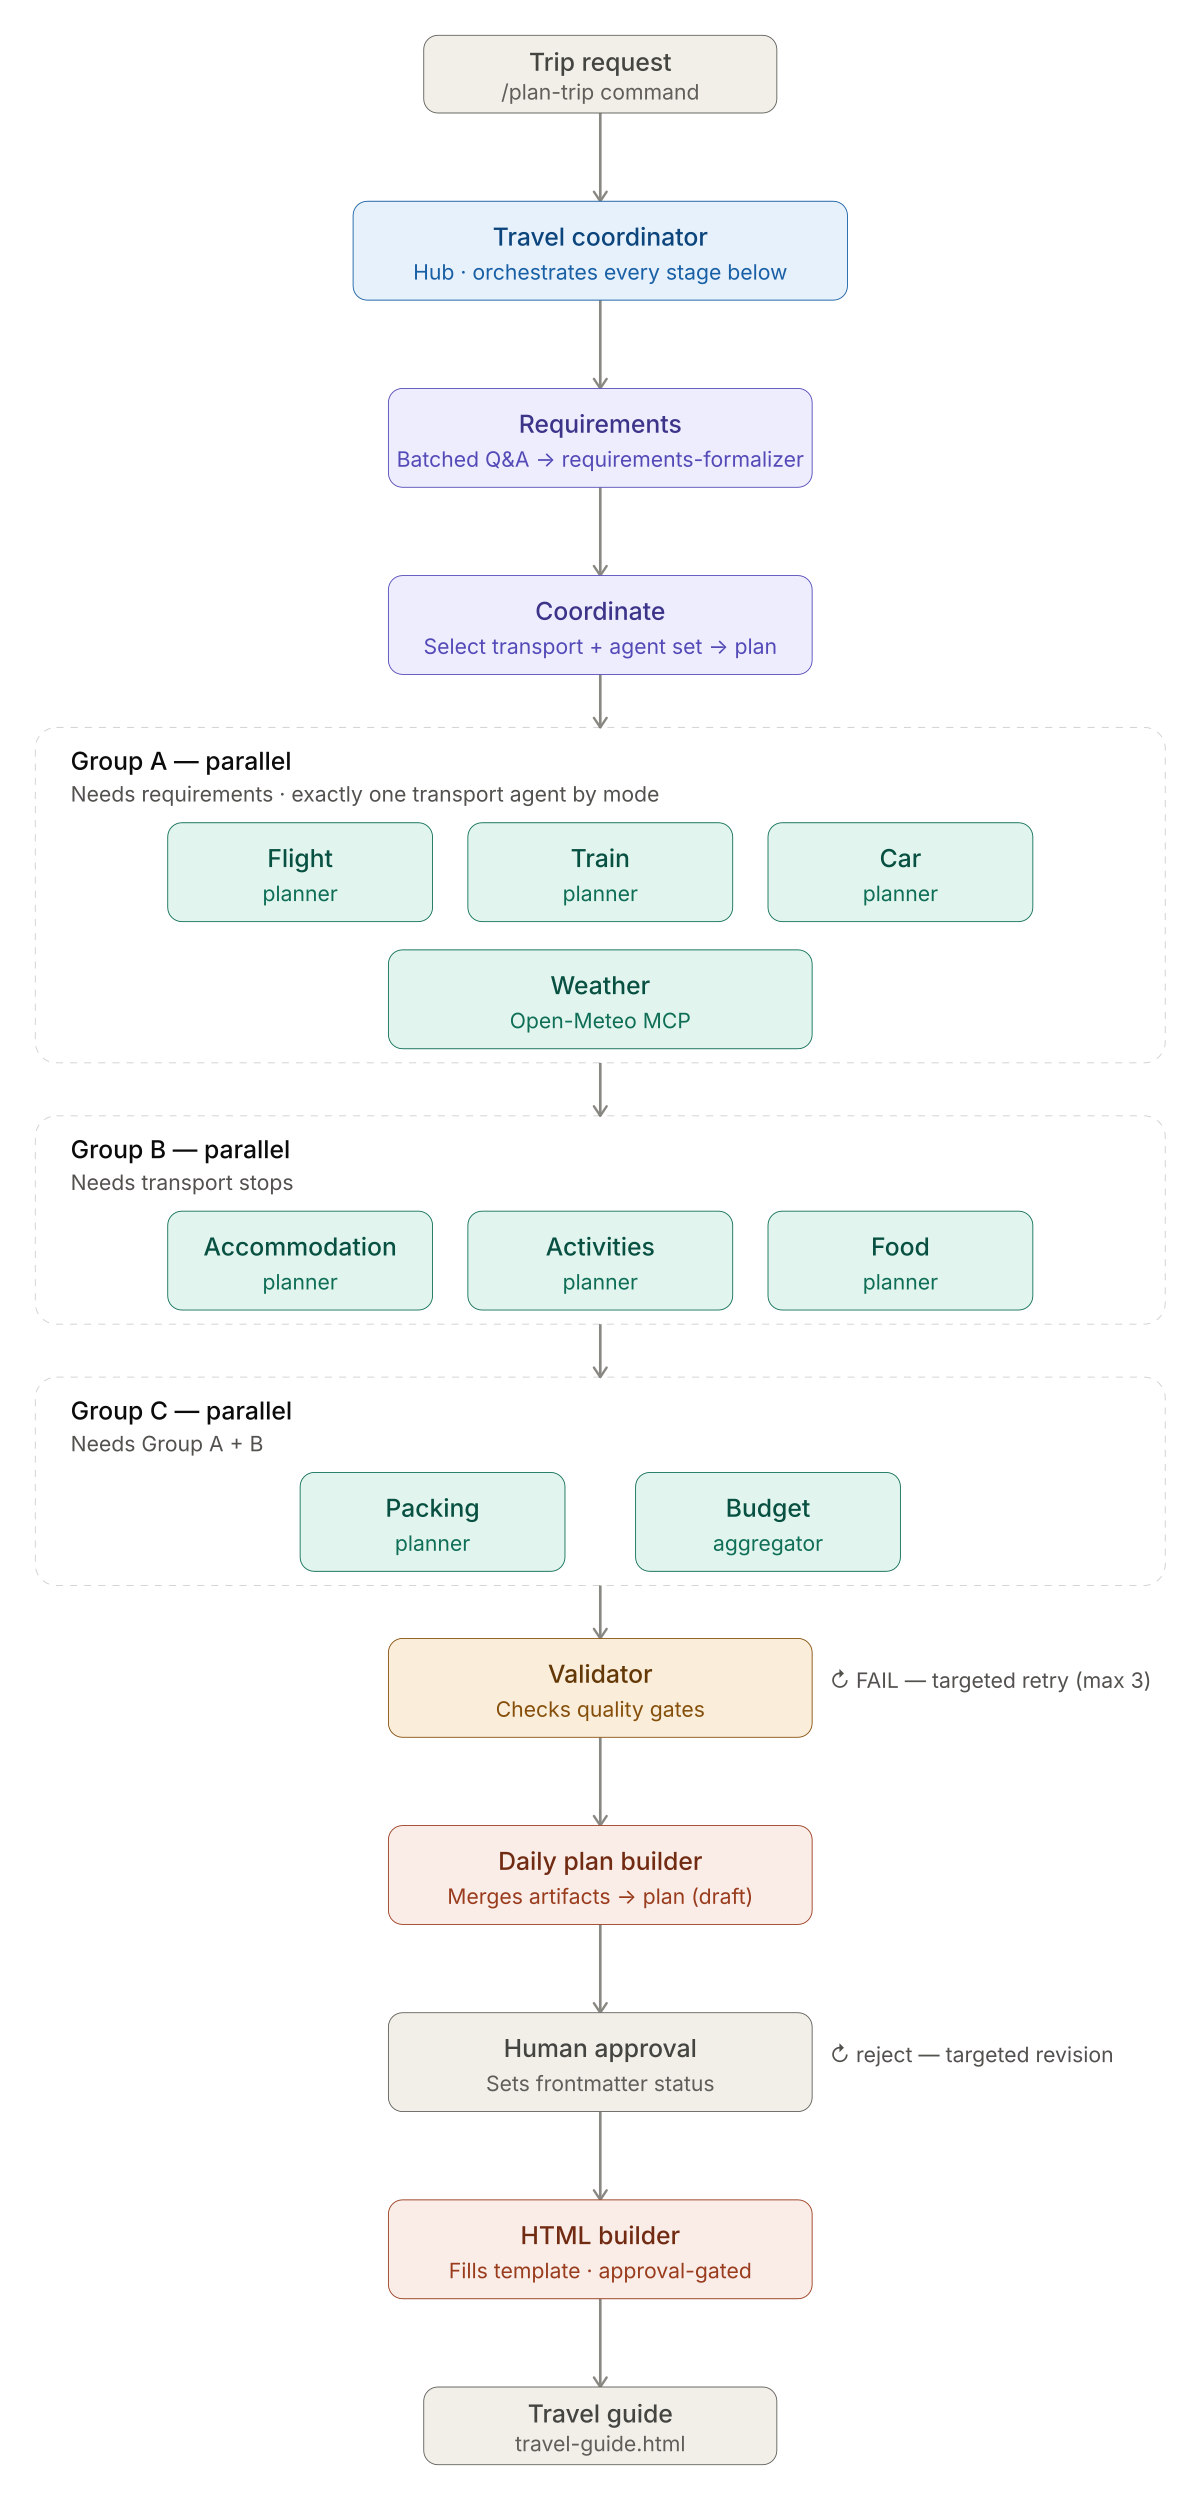
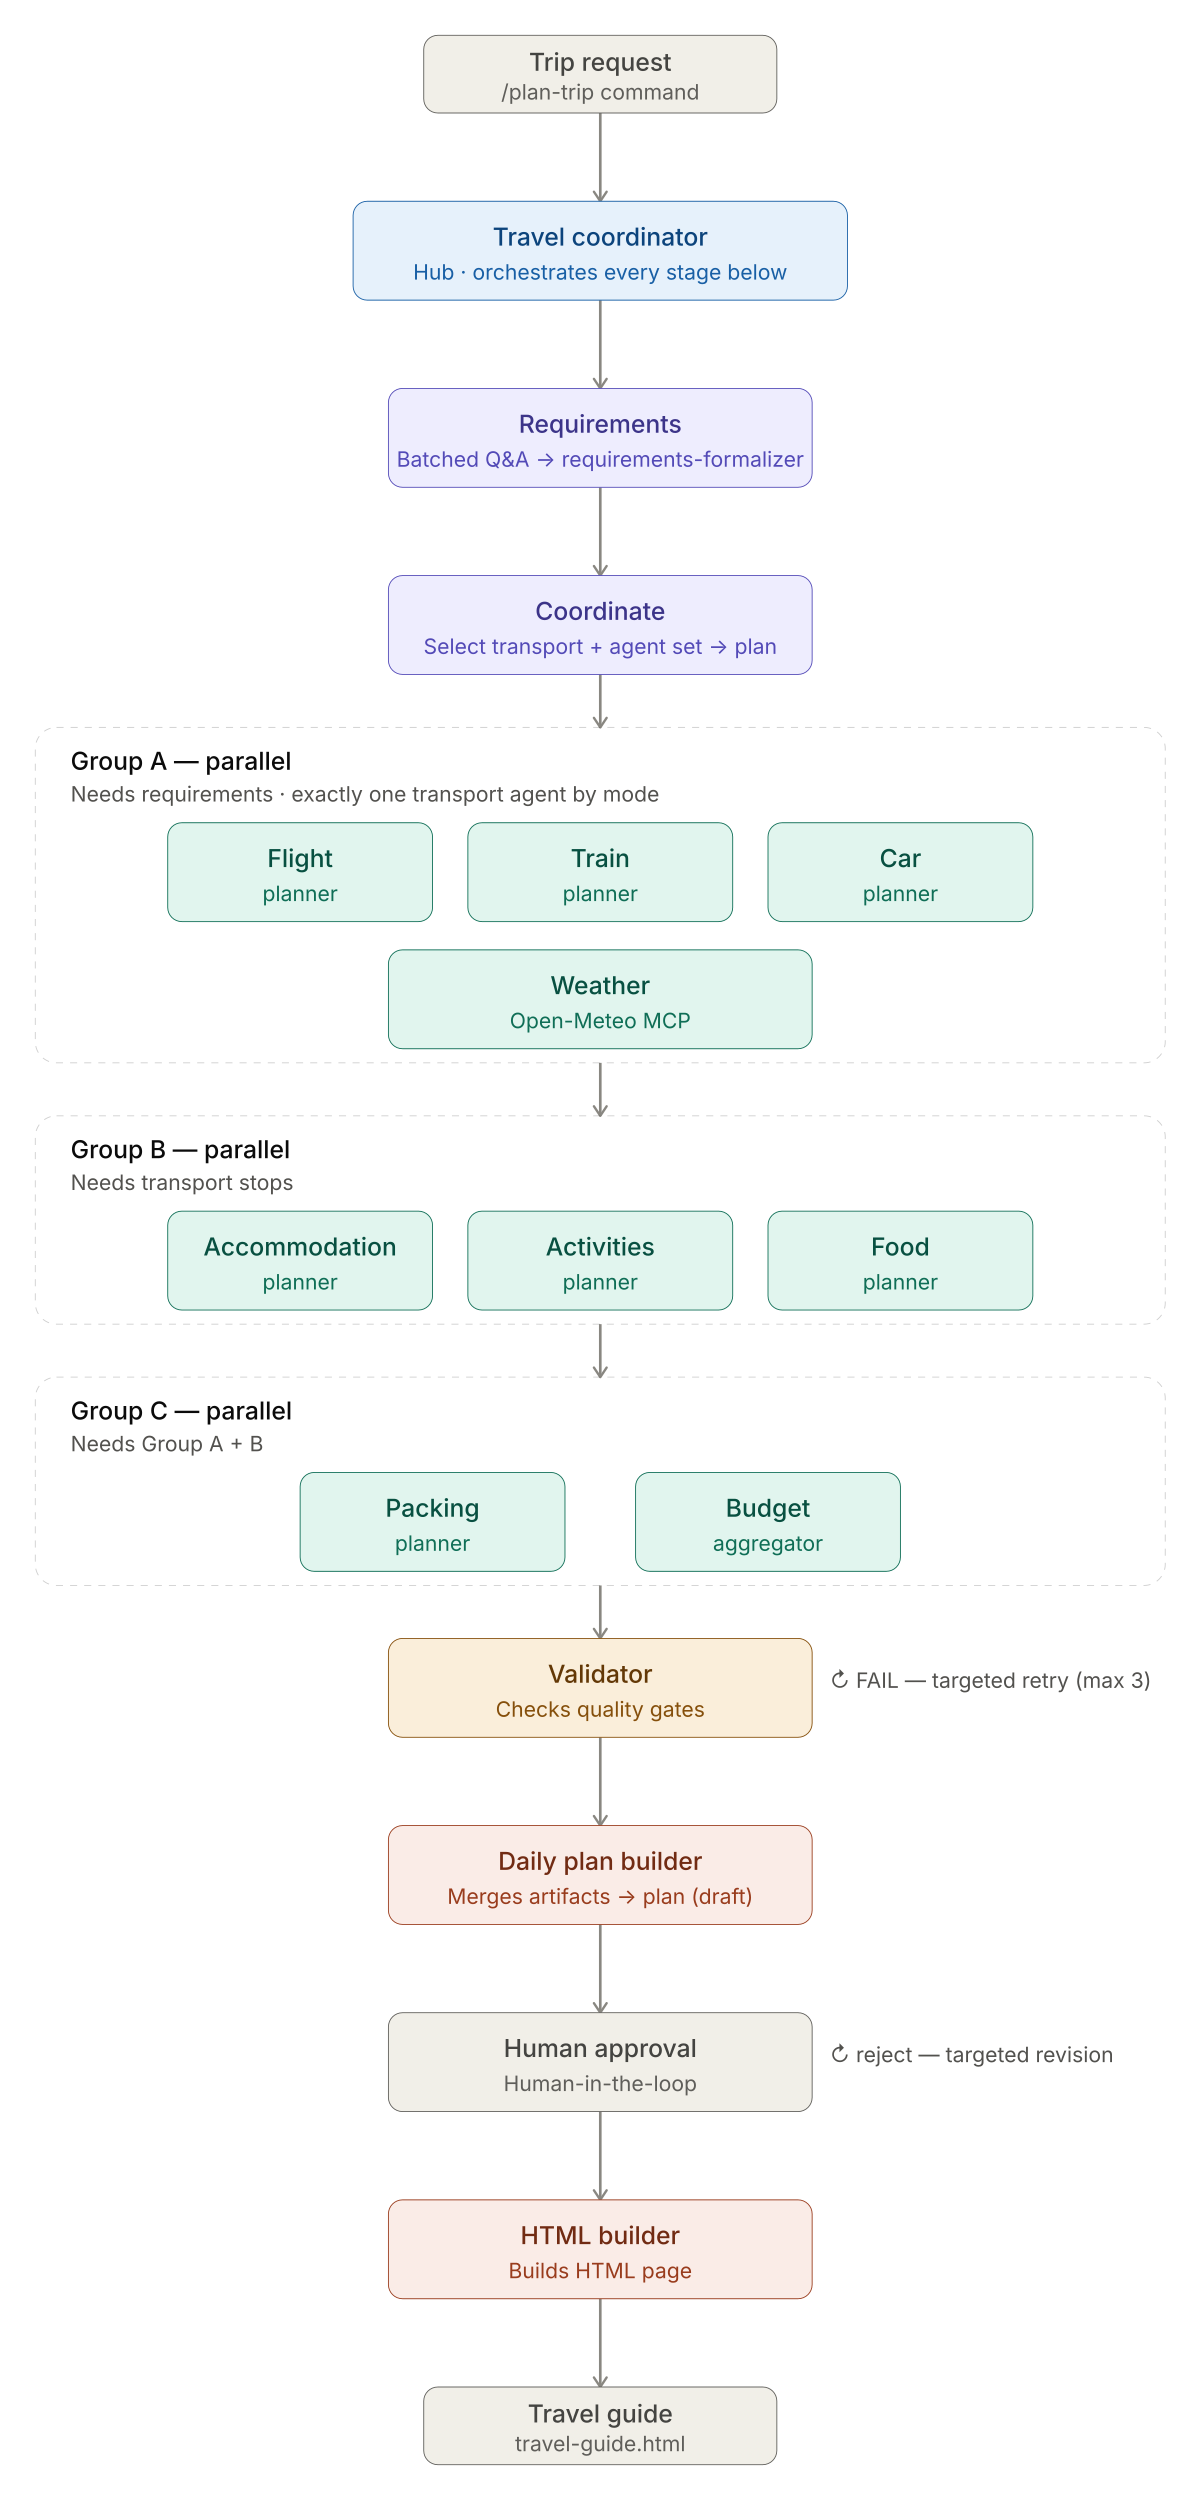
<svg xmlns="http://www.w3.org/2000/svg" width="100%" viewBox="0 0 680 1416" role="img">
  <defs>
    <marker id="arrow" viewBox="0 0 10 10" refX="8" refY="5" markerWidth="6" markerHeight="6" orient="auto-start-reverse">
      <path d="M2 1L8 5L2 9" fill="none" stroke="context-stroke" stroke-width="1.5" stroke-linecap="round" stroke-linejoin="round" />
    </marker>
    <style>
  svg { font-family: "Anthropic Sans", -apple-system, BlinkMacSystemFont, "Segoe UI", sans-serif; }
  .edge { fill:none; stroke:rgb(137,135,129); stroke-width:1.5px; }
  .node { stroke-width:0.5px; rx:8; }
  .title { font-size:14px; font-weight:500; text-anchor:middle; dominant-baseline:central; }
  .sub   { font-size:12px; font-weight:400; text-anchor:middle; dominant-baseline:central; }

  .n-neutral { fill:rgb(241,239,232); stroke:rgb(95,94,90); }
  .t-neutral { fill:rgb(68,68,65); }  .s-neutral { fill:rgb(95,94,90); }
  .n-blue { fill:rgb(230,241,251); stroke:rgb(24,95,165); }
  .t-blue { fill:rgb(12,68,124); }  .s-blue { fill:rgb(24,95,165); }
  .n-purple { fill:rgb(238,237,254); stroke:rgb(83,74,183); }
  .t-purple { fill:rgb(60,52,137); }  .s-purple { fill:rgb(83,74,183); }
  .n-teal { fill:rgb(225,245,238); stroke:rgb(15,110,86); }
  .t-teal { fill:rgb(8,80,65); }  .s-teal { fill:rgb(15,110,86); }
  .n-amber { fill:rgb(250,238,218); stroke:rgb(133,79,11); }
  .t-amber { fill:rgb(99,56,6); }  .s-amber { fill:rgb(133,79,11); }
  .n-rose { fill:rgb(250,236,231); stroke:rgb(153,60,29); }
  .t-rose { fill:rgb(113,43,19); }  .s-rose { fill:rgb(153,60,29); }

  .group-box { fill:none; stroke:rgb(11,11,11); stroke-opacity:0.2; stroke-width:0.5px; stroke-dasharray:4 4; }
  .group-title { font-size:14px; font-weight:500; text-anchor:start; fill:rgb(11,11,11); }
  .group-sub { font-size:12px; font-weight:400; text-anchor:start; fill:rgb(82,81,78); }
  .loop { font-size:12px; font-weight:400; text-anchor:start; fill:rgb(82,81,78); }
</style>
  </defs>
  <line class="edge" x1="340" y1="64" x2="340" y2="114" marker-end="url(#arrow)" />
  <line class="edge" x1="340" y1="170" x2="340" y2="220" marker-end="url(#arrow)" />
  <line class="edge" x1="340" y1="276" x2="340" y2="326" marker-end="url(#arrow)" />
  <line class="edge" x1="340" y1="382" x2="340" y2="412" marker-end="url(#arrow)" />
  <line class="edge" x1="340" y1="602" x2="340" y2="632" marker-end="url(#arrow)" />
  <line class="edge" x1="340" y1="750" x2="340" y2="780" marker-end="url(#arrow)" />
  <line class="edge" x1="340" y1="898" x2="340" y2="928" marker-end="url(#arrow)" />
  <line class="edge" x1="340" y1="984" x2="340" y2="1034" marker-end="url(#arrow)" />
  <line class="edge" x1="340" y1="1090" x2="340" y2="1140" marker-end="url(#arrow)" />
  <line class="edge" x1="340" y1="1196" x2="340" y2="1246" marker-end="url(#arrow)" />
  <line class="edge" x1="340" y1="1302" x2="340" y2="1352" marker-end="url(#arrow)" />
  <rect class="node n-neutral" x="240" y="20" width="200" height="44" rx="8" />
  <text class="title t-neutral" x="340" y="35">Trip request</text>
  <text class="sub s-neutral" x="340" y="52">/plan-trip command</text>
  <rect class="node n-blue" x="200" y="114" width="280" height="56" rx="8" />
  <text class="title t-blue" x="340" y="134">Travel coordinator</text>
  <text class="sub s-blue" x="340" y="154">Hub · orchestrates every stage below</text>
  <rect class="node n-purple" x="220" y="220" width="240" height="56" rx="8" />
  <text class="title t-purple" x="340" y="240">Requirements</text>
  <text class="sub s-purple" x="340" y="260">Batched Q&amp;A → requirements-formalizer</text>
  <rect class="node n-purple" x="220" y="326" width="240" height="56" rx="8" />
  <text class="title t-purple" x="340" y="346">Coordinate</text>
  <text class="sub s-purple" x="340" y="366">Select transport + agent set → plan</text>
  <rect class="group-box" x="20" y="412" width="640" height="190" rx="12" />
  <text class="group-title" x="40" y="436">Group A — parallel</text>
  <text class="group-sub" x="40" y="454">Needs requirements · exactly one transport agent by mode</text>
  <rect class="node n-teal" x="95" y="466" width="150" height="56" rx="8" />
  <text class="title t-teal" x="170" y="486">Flight</text>
  <text class="sub s-teal" x="170" y="506">planner</text>
  <rect class="node n-teal" x="265" y="466" width="150" height="56" rx="8" />
  <text class="title t-teal" x="340" y="486">Train</text>
  <text class="sub s-teal" x="340" y="506">planner</text>
  <rect class="node n-teal" x="435" y="466" width="150" height="56" rx="8" />
  <text class="title t-teal" x="510" y="486">Car</text>
  <text class="sub s-teal" x="510" y="506">planner</text>
  <rect class="node n-teal" x="220" y="538" width="240" height="56" rx="8" />
  <text class="title t-teal" x="340" y="558">Weather</text>
  <text class="sub s-teal" x="340" y="578">Open-Meteo MCP</text>
  <rect class="group-box" x="20" y="632" width="640" height="118" rx="12" />
  <text class="group-title" x="40" y="656">Group B — parallel</text>
  <text class="group-sub" x="40" y="674">Needs transport stops</text>
  <rect class="node n-teal" x="95" y="686" width="150" height="56" rx="8" />
  <text class="title t-teal" x="170" y="706">Accommodation</text>
  <text class="sub s-teal" x="170" y="726">planner</text>
  <rect class="node n-teal" x="265" y="686" width="150" height="56" rx="8" />
  <text class="title t-teal" x="340" y="706">Activities</text>
  <text class="sub s-teal" x="340" y="726">planner</text>
  <rect class="node n-teal" x="435" y="686" width="150" height="56" rx="8" />
  <text class="title t-teal" x="510" y="706">Food</text>
  <text class="sub s-teal" x="510" y="726">planner</text>
  <rect class="group-box" x="20" y="780" width="640" height="118" rx="12" />
  <text class="group-title" x="40" y="804">Group C — parallel</text>
  <text class="group-sub" x="40" y="822">Needs Group A + B</text>
  <rect class="node n-teal" x="170" y="834" width="150" height="56" rx="8" />
  <text class="title t-teal" x="245" y="854">Packing</text>
  <text class="sub s-teal" x="245" y="874">planner</text>
  <rect class="node n-teal" x="360" y="834" width="150" height="56" rx="8" />
  <text class="title t-teal" x="435" y="854">Budget</text>
  <text class="sub s-teal" x="435" y="874">aggregator</text>
  <rect class="node n-amber" x="220" y="928" width="240" height="56" rx="8" />
  <text class="title t-amber" x="340" y="948">Validator</text>
  <text class="sub s-amber" x="340" y="968">Checks quality gates</text>
  <text class="loop" x="470" y="956">↻ FAIL — targeted retry (max 3)</text>
  <rect class="node n-rose" x="220" y="1034" width="240" height="56" rx="8" />
  <text class="title t-rose" x="340" y="1054">Daily plan builder</text>
  <text class="sub s-rose" x="340" y="1074">Merges artifacts → plan (draft)</text>
  <rect class="node n-neutral" x="220" y="1140" width="240" height="56" rx="8" />
  <text class="title t-neutral" x="340" y="1160">Human approval</text>
-   <text class="sub s-neutral" x="340" y="1180">Sets frontmatter status</text>
+   <text class="sub s-neutral" x="340" y="1180">Human-in-the-loop</text>
  <text class="loop" x="470" y="1168">↻ reject — targeted revision</text>
  <rect class="node n-rose" x="220" y="1246" width="240" height="56" rx="8" />
  <text class="title t-rose" x="340" y="1266">HTML builder</text>
-   <text class="sub s-rose" x="340" y="1286">Fills template · approval-gated</text>
+   <text class="sub s-rose" x="340" y="1286">Builds HTML page</text>
  <rect class="node n-neutral" x="240" y="1352" width="200" height="44" rx="8" />
  <text class="title t-neutral" x="340" y="1367">Travel guide</text>
  <text class="sub s-neutral" x="340" y="1384">travel-guide.html</text>
</svg>
